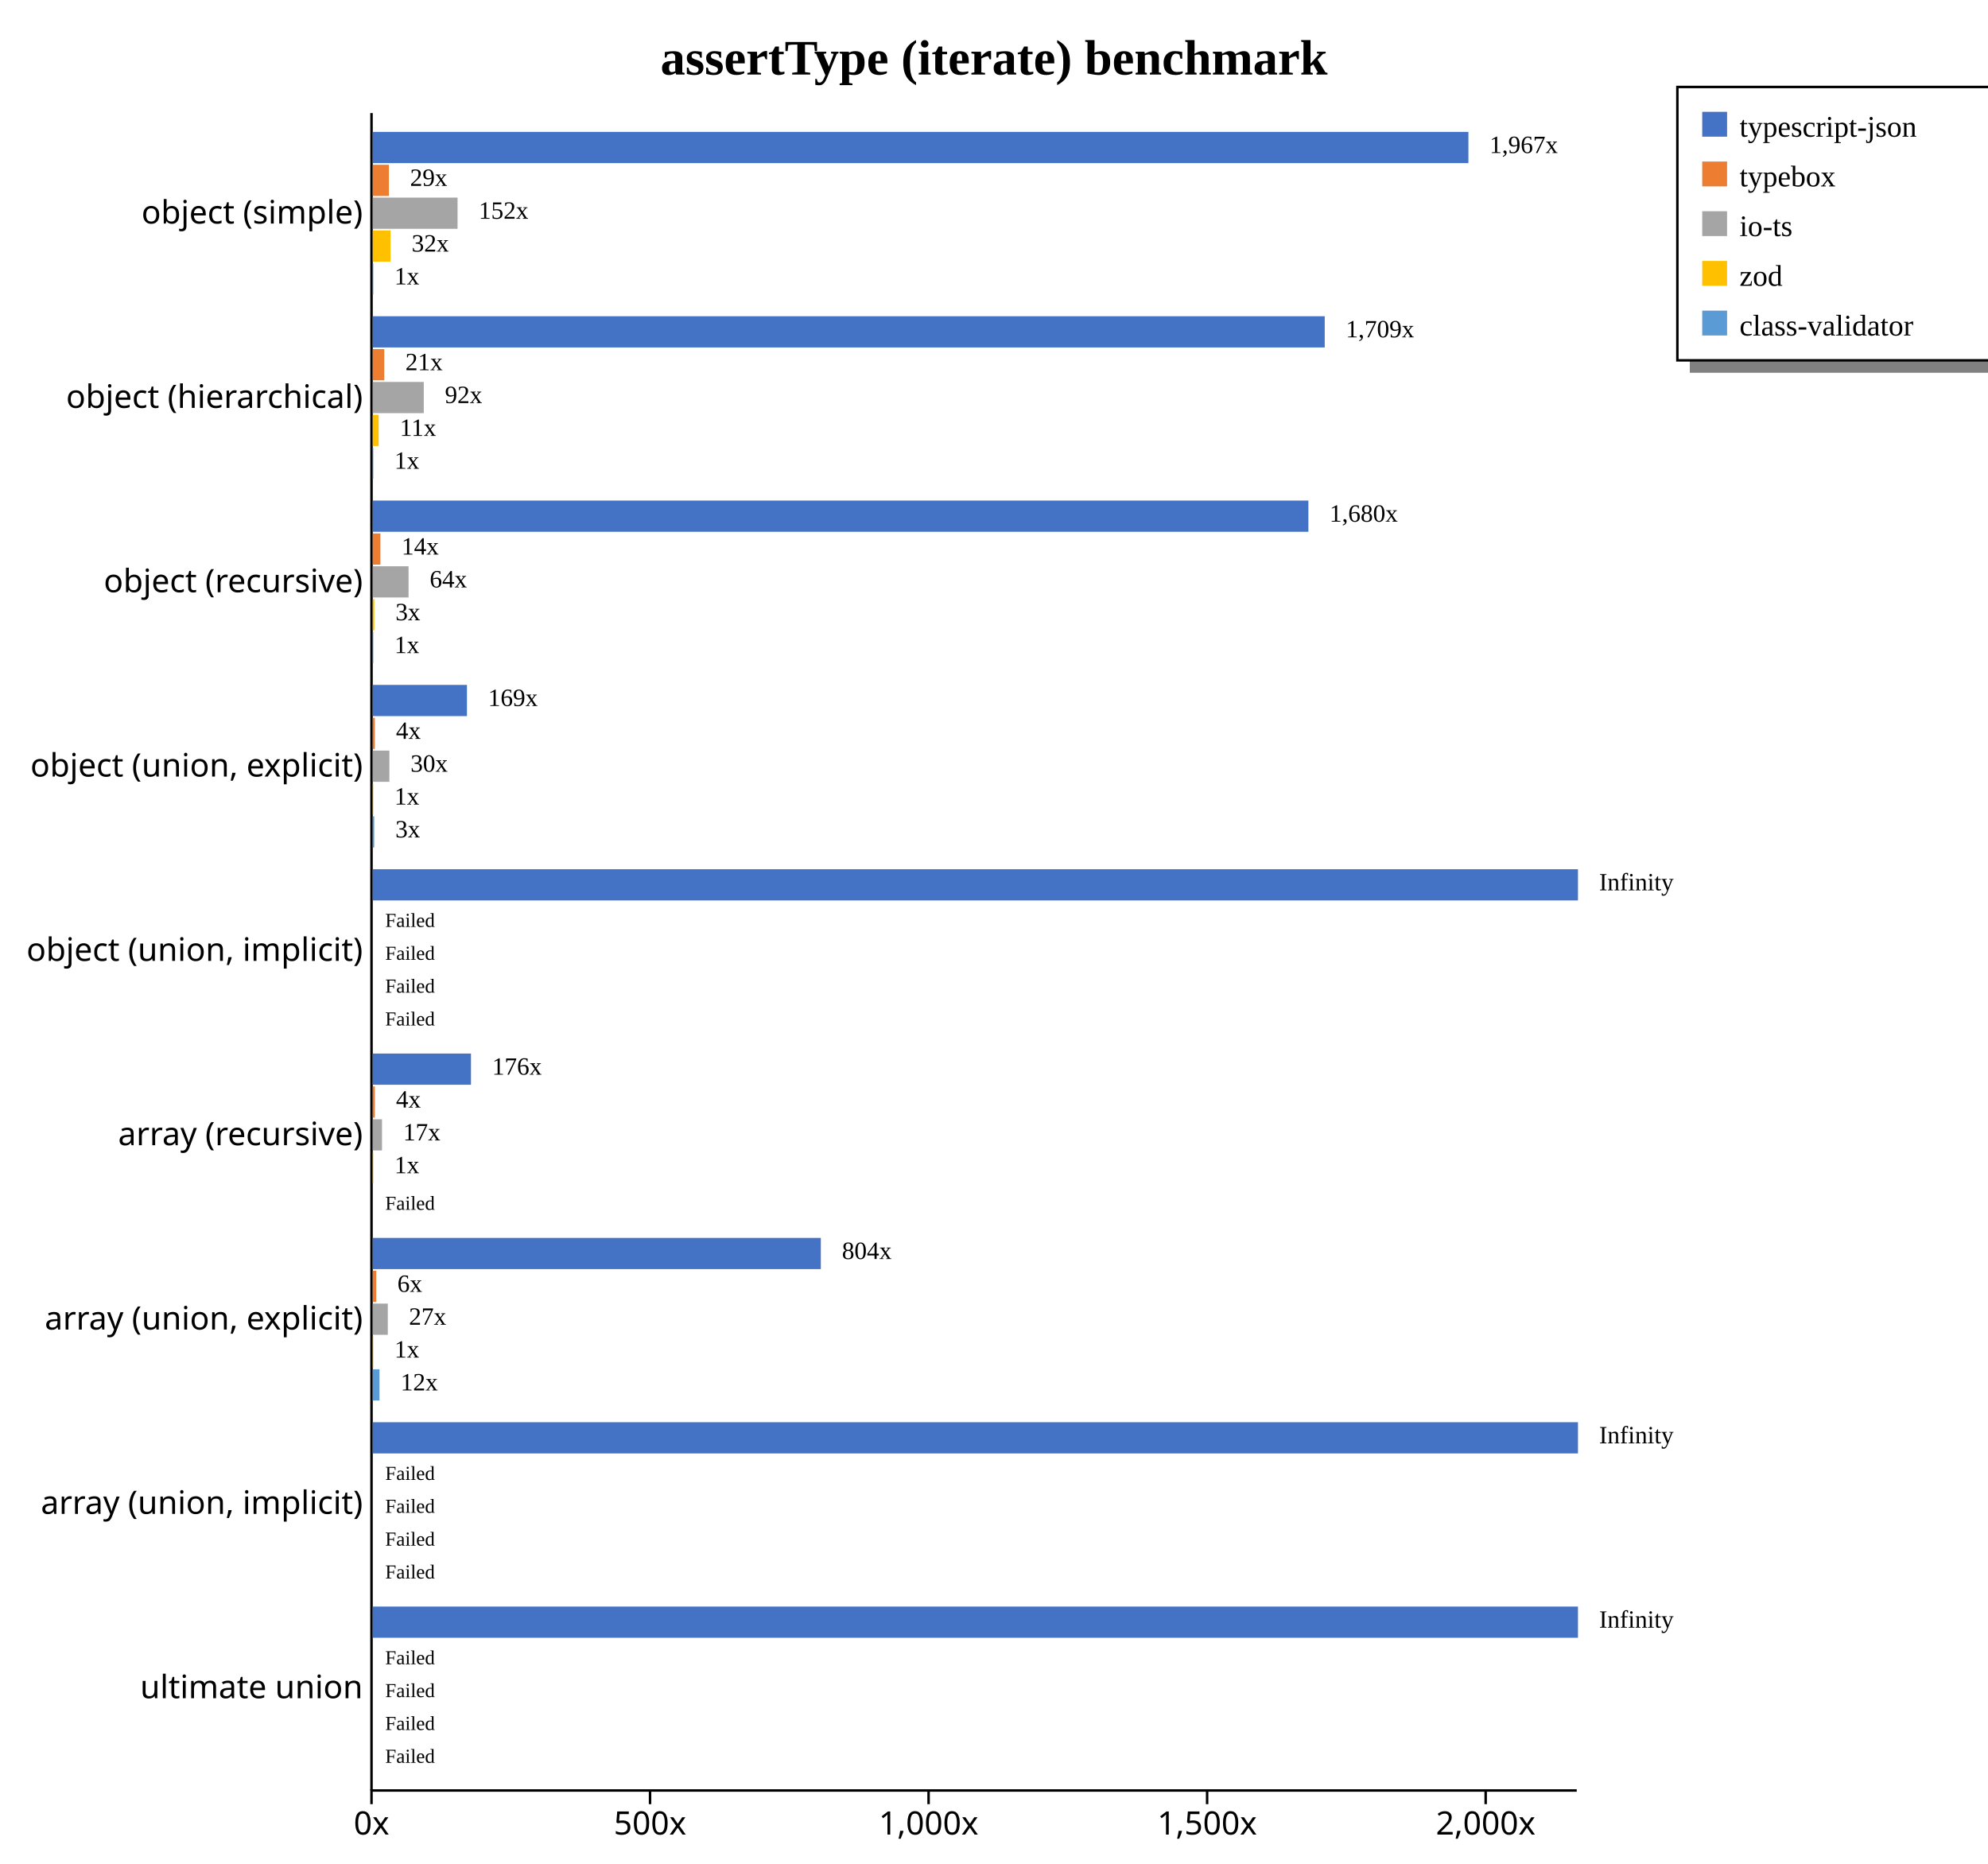
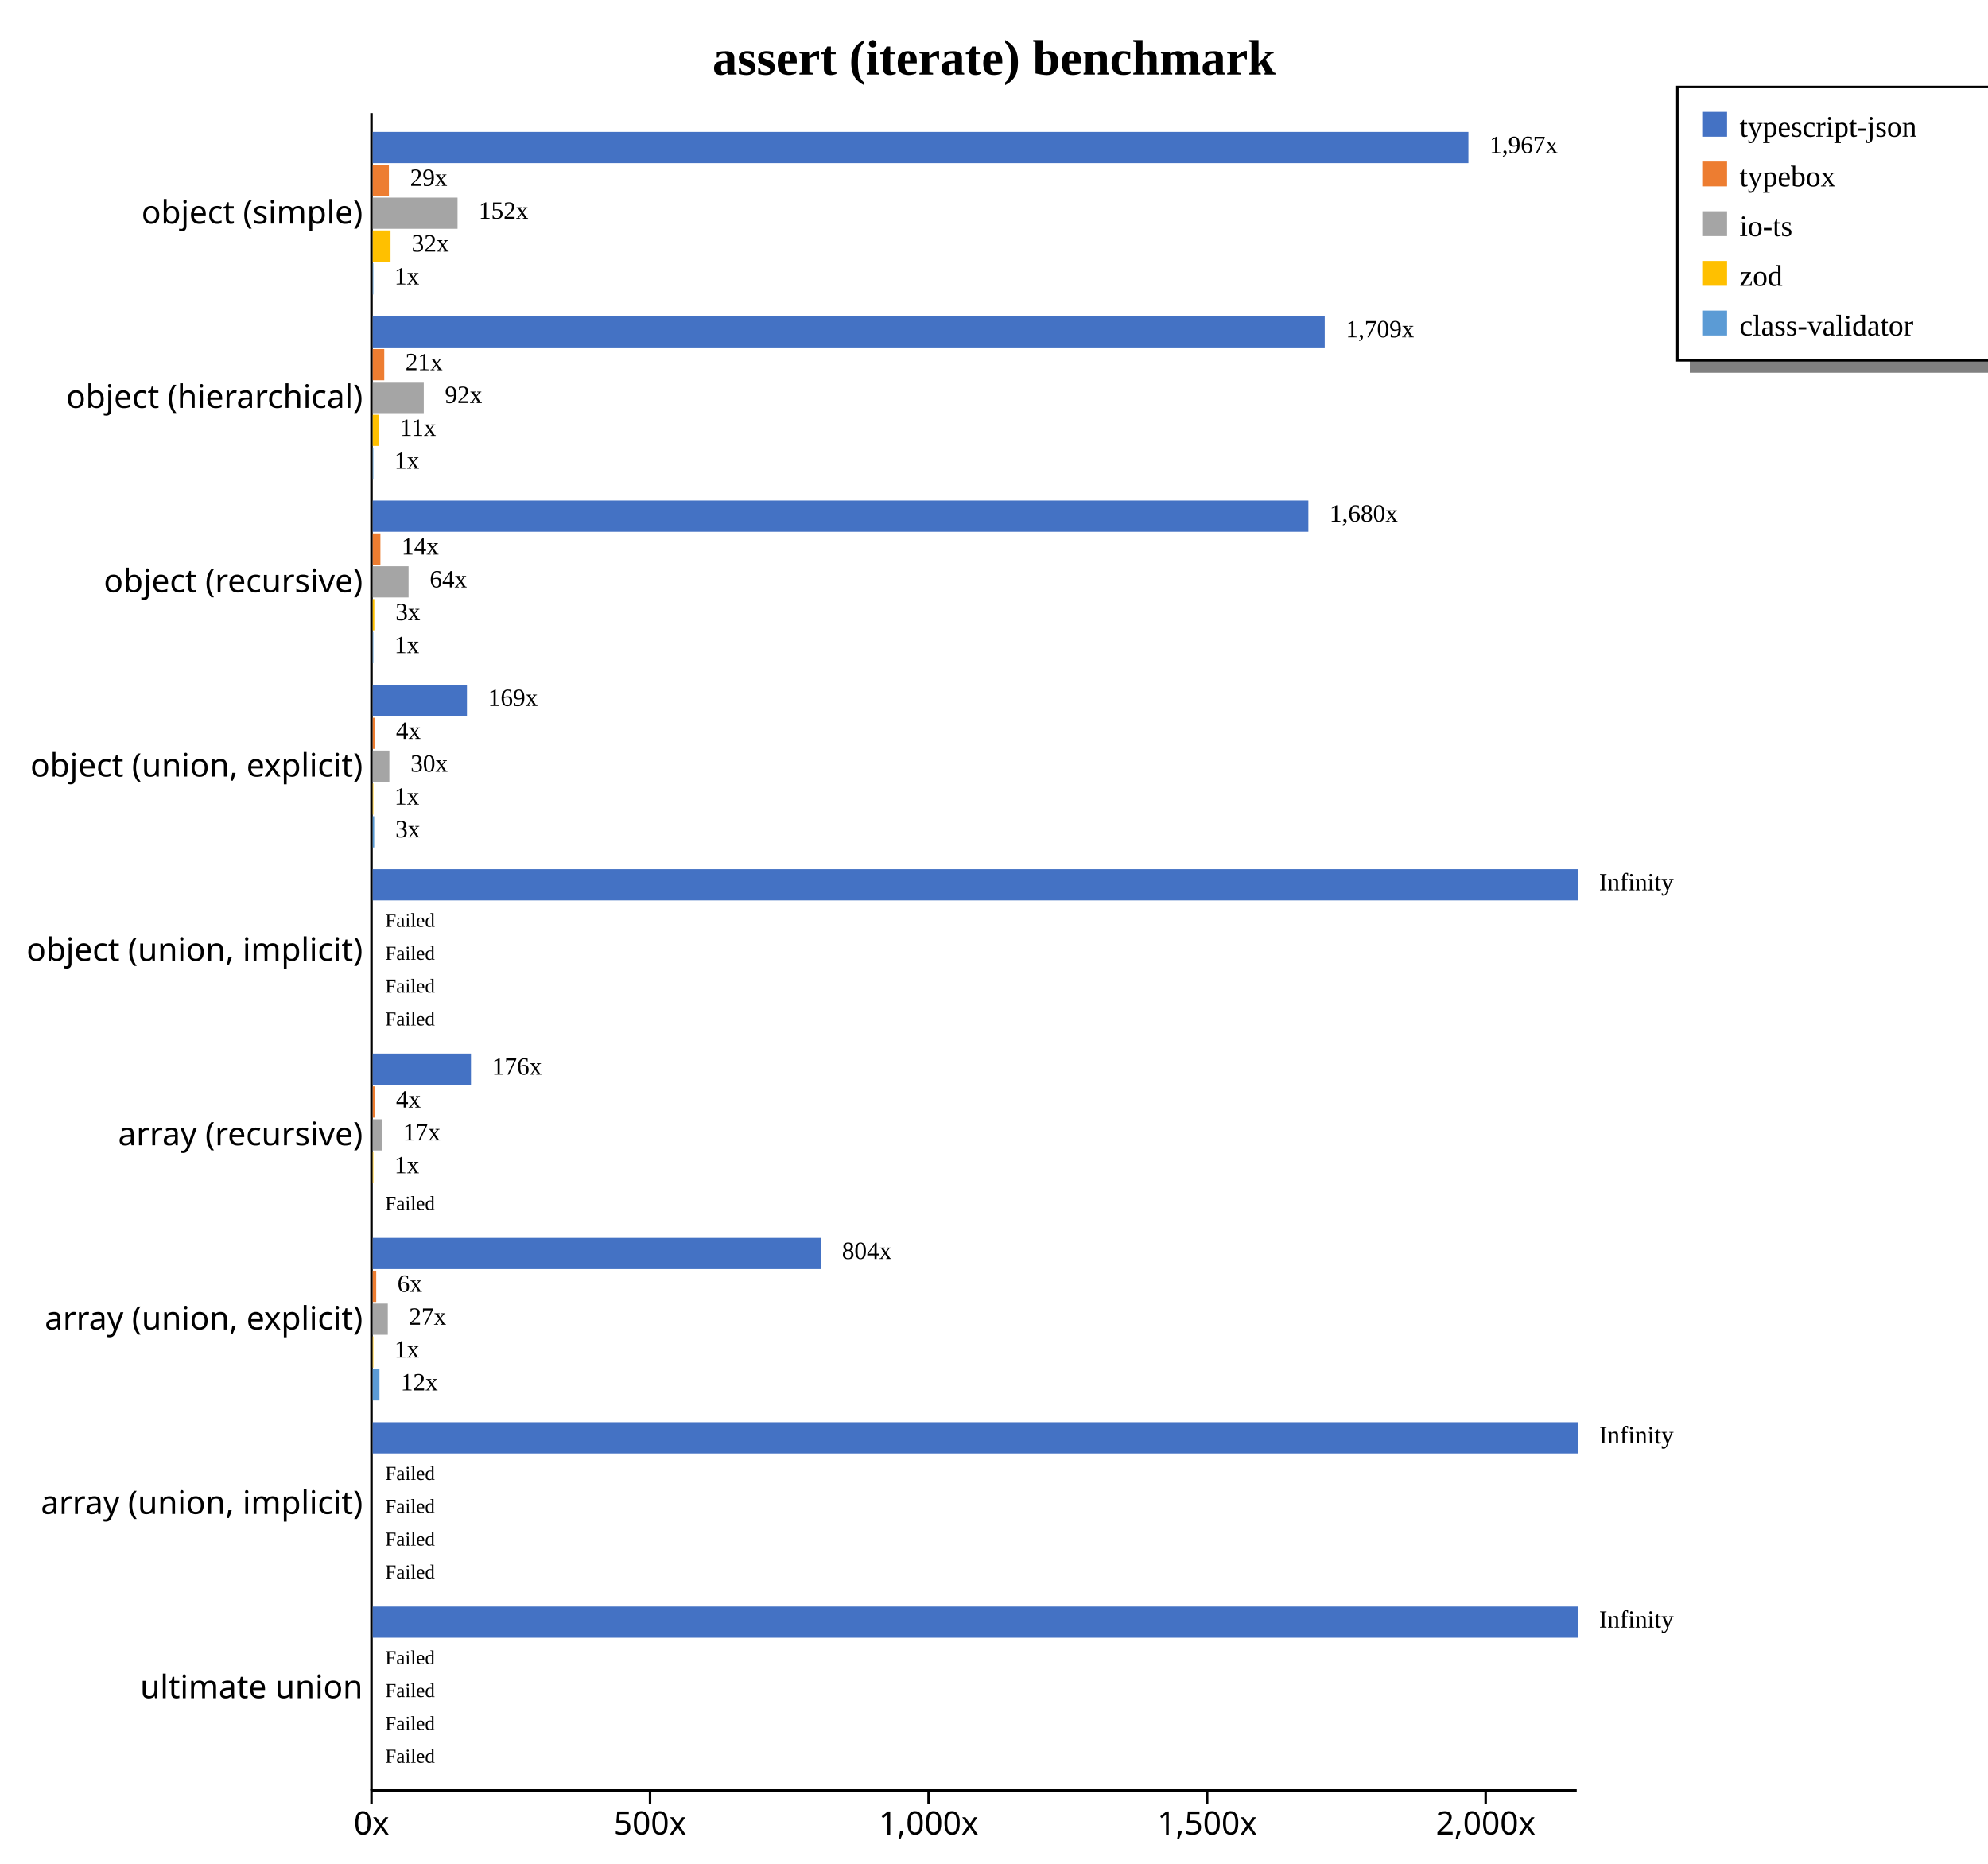
<svg xmlns="http://www.w3.org/2000/svg" width="800" height="750" style="background-color: white;">
  <g class="y axis" transform="translate(149,45)" fill="none" font-size="10" font-family="sans-serif" text-anchor="end" style="font-size: 13px;">
    <path class="domain" stroke="currentColor" d="M0.5,0.5V675.5" />
    <g class="tick" opacity="1" transform="translate(0,40.7967)" style="font-size: 13px;">
      <line stroke="currentColor" x2="0" />
      <text fill="currentColor" x="-3" dy="0.32em">object (simple)    </text>
    </g>
    <g class="tick" opacity="1" transform="translate(0,114.9725)" style="font-size: 13px;">
      <line stroke="currentColor" x2="0" />
      <text fill="currentColor" x="-3" dy="0.32em">object (hierarchical)    </text>
    </g>
    <g class="tick" opacity="1" transform="translate(0,189.1484)" style="font-size: 13px;">
      <line stroke="currentColor" x2="0" />
      <text fill="currentColor" x="-3" dy="0.32em">object (recursive)    </text>
    </g>
    <g class="tick" opacity="1" transform="translate(0,263.3242)" style="font-size: 13px;">
      <line stroke="currentColor" x2="0" />
      <text fill="currentColor" x="-3" dy="0.32em">object (union, explicit)    </text>
    </g>
    <g class="tick" opacity="1" transform="translate(0,337.5)" style="font-size: 13px;">
      <line stroke="currentColor" x2="0" />
      <text fill="currentColor" x="-3" dy="0.32em">object (union, implicit)    </text>
    </g>
    <g class="tick" opacity="1" transform="translate(0,411.6758)" style="font-size: 13px;">
      <line stroke="currentColor" x2="0" />
      <text fill="currentColor" x="-3" dy="0.32em">array (recursive)    </text>
    </g>
    <g class="tick" opacity="1" transform="translate(0,485.8516)" style="font-size: 13px;">
      <line stroke="currentColor" x2="0" />
      <text fill="currentColor" x="-3" dy="0.32em">array (union, explicit)    </text>
    </g>
    <g class="tick" opacity="1" transform="translate(0,560.0275)" style="font-size: 13px;">
      <line stroke="currentColor" x2="0" />
      <text fill="currentColor" x="-3" dy="0.32em">array (union, implicit)    </text>
    </g>
    <g class="tick" opacity="1" transform="translate(0,634.2033)" style="font-size: 13px;">
      <line stroke="currentColor" x2="0" />
      <text fill="currentColor" x="-3" dy="0.32em">ultimate union    </text>
    </g>
  </g>
  <g class="x axis" transform="translate(149,720)" fill="none" font-size="10" font-family="sans-serif" text-anchor="middle" style="font-size: 13px;">
    <path class="domain" stroke="currentColor" d="M0.5,0.5H485.5" />
    <g class="tick" opacity="1" transform="translate(0.5,0)" style="font-size: 13px;">
      <line stroke="currentColor" y2="6" />
      <text fill="currentColor" y="9" dy="0.71em">0x</text>
    </g>
    <g class="tick" opacity="1" transform="translate(112.5884,0)" style="font-size: 13px;">
      <line stroke="currentColor" y2="6" />
      <text fill="currentColor" y="9" dy="0.71em">500x</text>
    </g>
    <g class="tick" opacity="1" transform="translate(224.6767,0)" style="font-size: 13px;">
      <line stroke="currentColor" y2="6" />
      <text fill="currentColor" y="9" dy="0.71em">1,000x</text>
    </g>
    <g class="tick" opacity="1" transform="translate(336.7651,0)" style="font-size: 13px;">
      <line stroke="currentColor" y2="6" />
      <text fill="currentColor" y="9" dy="0.71em">1,500x</text>
    </g>
    <g class="tick" opacity="1" transform="translate(448.8535,0)" style="font-size: 13px;">
      <line stroke="currentColor" y2="6" />
      <text fill="currentColor" y="9" dy="0.71em">2,000x</text>
    </g>
  </g>
-   <text transform="translate(400, 30)" style="text-anchor: middle; font-size: 20px; font-weight: bold;">assertType (iterate) benchmark</text>
+   <text transform="translate(400, 30)" style="text-anchor: middle; font-size: 20px; font-weight: bold;">assert (iterate) benchmark</text>
  <rect x="680" y="145" width="200" height="5" fill="gray" />
  <rect x="675" y="35" width="200" height="110" fill="none" stroke="black" />
  <rect x="685" y="45" width="10" height="10" style="fill: #4472c4;" />
  <text x="700" y="55" style="font-size: 12px;">typescript-json</text>
  <rect x="685" y="65" width="10" height="10" style="fill: #ed7d31;" />
  <text x="700" y="75" style="font-size: 12px;">typebox</text>
  <rect x="685" y="85" width="10" height="10" style="fill: #a5a5a5;" />
  <text x="700" y="95" style="font-size: 12px;">io-ts</text>
  <rect x="685" y="105" width="10" height="10" style="fill: #ffc000;" />
  <text x="700" y="115" style="font-size: 12px;">zod</text>
  <rect x="685" y="125" width="10" height="10" style="fill: #5b9bd5;" />
  <text x="700" y="135" style="font-size: 12px;">class-validator</text>
  <g style="font-size: 13px;">
    <g style="font-size: 13px;">
      <rect x="150" y="53.079" width="440.909" height="12.558" fill="#4472c4" />
      <rect x="150" y="66.298" width="6.502" height="12.558" fill="#ed7d31" />
      <rect x="150" y="79.517" width="34.122" height="12.558" fill="#a5a5a5" />
      <rect x="150" y="92.737" width="7.155" height="12.558" fill="#ffc000" />
      <rect x="150" y="105.956" width="0.224" height="12.558" fill="#5b9bd5" />
      <text class="label" x="599.409" y="61.579" font-size="10px">1,967x</text>
      <text class="label" x="165.002" y="74.798" font-size="10px">29x</text>
      <text class="label" x="192.622" y="88.017" font-size="10px">152x</text>
      <text class="label" x="165.655" y="101.237" font-size="10px">32x</text>
      <text class="label" x="158.724" y="114.456" font-size="10px">1x</text>
      <text class="label" x="595.909" y="63.079" font-size="8px" />
      <text class="label" x="161.502" y="76.298" font-size="8px" />
      <text class="label" x="189.122" y="89.517" font-size="8px" />
      <text class="label" x="162.155" y="102.737" font-size="8px" />
      <text class="label" x="155.224" y="115.956" font-size="8px" />
    </g>
    <g style="font-size: 13px;">
      <rect x="150" y="127.254" width="383.086" height="12.558" fill="#4472c4" />
      <rect x="150" y="140.474" width="4.629" height="12.558" fill="#ed7d31" />
      <rect x="150" y="153.693" width="20.533" height="12.558" fill="#a5a5a5" />
      <rect x="150" y="166.913" width="2.377" height="12.558" fill="#ffc000" />
      <rect x="150" y="180.132" width="0.224" height="12.558" fill="#5b9bd5" />
      <text class="label" x="541.586" y="135.754" font-size="10px">1,709x</text>
      <text class="label" x="163.129" y="148.974" font-size="10px">21x</text>
      <text class="label" x="179.033" y="162.193" font-size="10px">92x</text>
      <text class="label" x="160.877" y="175.413" font-size="10px">11x</text>
      <text class="label" x="158.724" y="188.632" font-size="10px">1x</text>
      <text class="label" x="538.086" y="137.254" font-size="8px" />
      <text class="label" x="159.629" y="150.474" font-size="8px" />
      <text class="label" x="175.533" y="163.693" font-size="8px" />
      <text class="label" x="157.377" y="176.913" font-size="8px" />
      <text class="label" x="155.224" y="190.132" font-size="8px" />
    </g>
    <g style="font-size: 13px;">
      <rect x="150" y="201.43" width="376.513" height="12.558" fill="#4472c4" />
      <rect x="150" y="214.65" width="3.085" height="12.558" fill="#ed7d31" />
      <rect x="150" y="227.869" width="14.409" height="12.558" fill="#a5a5a5" />
      <rect x="150" y="241.089" width="0.631" height="12.558" fill="#ffc000" />
      <rect x="150" y="254.308" width="0.224" height="12.558" fill="#5b9bd5" />
      <text class="label" x="535.013" y="209.93" font-size="10px">1,680x</text>
      <text class="label" x="161.585" y="223.15" font-size="10px">14x</text>
      <text class="label" x="172.909" y="236.369" font-size="10px">64x</text>
      <text class="label" x="159.131" y="249.589" font-size="10px">3x</text>
      <text class="label" x="158.724" y="262.808" font-size="10px">1x</text>
      <text class="label" x="531.513" y="211.43" font-size="8px" />
      <text class="label" x="158.085" y="224.65" font-size="8px" />
      <text class="label" x="169.409" y="237.869" font-size="8px" />
      <text class="label" x="155.631" y="251.089" font-size="8px" />
      <text class="label" x="155.224" y="264.308" font-size="8px" />
    </g>
    <g style="font-size: 13px;">
      <rect x="150" y="275.606" width="37.909" height="12.558" fill="#4472c4" />
      <rect x="150" y="288.825" width="0.836" height="12.558" fill="#ed7d31" />
      <rect x="150" y="302.045" width="6.69" height="12.558" fill="#a5a5a5" />
      <rect x="150" y="315.264" width="0.224" height="12.558" fill="#ffc000" />
      <rect x="150" y="328.484" width="0.587" height="12.558" fill="#5b9bd5" />
      <text class="label" x="196.409" y="284.106" font-size="10px">169x</text>
      <text class="label" x="159.336" y="297.325" font-size="10px">4x</text>
      <text class="label" x="165.19" y="310.545" font-size="10px">30x</text>
      <text class="label" x="158.724" y="323.764" font-size="10px">1x</text>
      <text class="label" x="159.087" y="336.984" font-size="10px">3x</text>
      <text class="label" x="192.909" y="285.606" font-size="8px" />
      <text class="label" x="155.836" y="298.825" font-size="8px" />
      <text class="label" x="161.69" y="312.045" font-size="8px" />
      <text class="label" x="155.224" y="325.264" font-size="8px" />
      <text class="label" x="155.587" y="338.484" font-size="8px" />
    </g>
    <g style="font-size: 13px;">
      <rect x="150" y="349.782" width="485" height="12.558" fill="#4472c4" />
      <rect x="150" y="363.001" width="0" height="12.558" fill="#ed7d31" />
      <rect x="150" y="376.221" width="0" height="12.558" fill="#a5a5a5" />
      <rect x="150" y="389.44" width="0" height="12.558" fill="#ffc000" />
      <rect x="150" y="402.66" width="0" height="12.558" fill="#5b9bd5" />
      <text class="label" x="643.5" y="358.282" font-size="10px">Infinity</text>
      <text class="label" x="158.5" y="371.501" font-size="10px" />
      <text class="label" x="158.5" y="384.721" font-size="10px" />
      <text class="label" x="158.5" y="397.94" font-size="10px" />
      <text class="label" x="158.5" y="411.16" font-size="10px" />
      <text class="label" x="640" y="359.782" font-size="8px" />
      <text class="label" x="155" y="373.001" font-size="8px">Failed</text>
      <text class="label" x="155" y="386.221" font-size="8px">Failed</text>
      <text class="label" x="155" y="399.44" font-size="8px">Failed</text>
      <text class="label" x="155" y="412.66" font-size="8px">Failed</text>
    </g>
    <g style="font-size: 13px;">
      <rect x="150" y="423.958" width="39.526" height="12.558" fill="#4472c4" />
      <rect x="150" y="437.177" width="0.845" height="12.558" fill="#ed7d31" />
      <rect x="150" y="450.397" width="3.728" height="12.558" fill="#a5a5a5" />
      <rect x="150" y="463.616" width="0.224" height="12.558" fill="#ffc000" />
      <rect x="150" y="476.835" width="0" height="12.558" fill="#5b9bd5" />
      <text class="label" x="198.026" y="432.458" font-size="10px">176x</text>
      <text class="label" x="159.345" y="445.677" font-size="10px">4x</text>
      <text class="label" x="162.228" y="458.897" font-size="10px">17x</text>
      <text class="label" x="158.724" y="472.116" font-size="10px">1x</text>
      <text class="label" x="158.5" y="485.335" font-size="10px" />
      <text class="label" x="194.526" y="433.958" font-size="8px" />
      <text class="label" x="155.845" y="447.177" font-size="8px" />
      <text class="label" x="158.728" y="460.397" font-size="8px" />
      <text class="label" x="155.224" y="473.616" font-size="8px" />
      <text class="label" x="155" y="486.835" font-size="8px">Failed</text>
    </g>
    <g style="font-size: 13px;">
      <rect x="150" y="498.134" width="180.318" height="12.558" fill="#4472c4" />
      <rect x="150" y="511.353" width="1.401" height="12.558" fill="#ed7d31" />
      <rect x="150" y="524.572" width="6.058" height="12.558" fill="#a5a5a5" />
      <rect x="150" y="537.792" width="0.224" height="12.558" fill="#ffc000" />
      <rect x="150" y="551.011" width="2.705" height="12.558" fill="#5b9bd5" />
      <text class="label" x="338.818" y="506.634" font-size="10px">804x</text>
      <text class="label" x="159.901" y="519.853" font-size="10px">6x</text>
      <text class="label" x="164.558" y="533.072" font-size="10px">27x</text>
      <text class="label" x="158.724" y="546.292" font-size="10px">1x</text>
      <text class="label" x="161.205" y="559.511" font-size="10px">12x</text>
      <text class="label" x="335.318" y="508.134" font-size="8px" />
      <text class="label" x="156.401" y="521.353" font-size="8px" />
      <text class="label" x="161.058" y="534.572" font-size="8px" />
      <text class="label" x="155.224" y="547.792" font-size="8px" />
      <text class="label" x="157.705" y="561.011" font-size="8px" />
    </g>
    <g style="font-size: 13px;">
      <rect x="150" y="572.309" width="485" height="12.558" fill="#4472c4" />
      <rect x="150" y="585.529" width="0" height="12.558" fill="#ed7d31" />
      <rect x="150" y="598.748" width="0" height="12.558" fill="#a5a5a5" />
      <rect x="150" y="611.968" width="0" height="12.558" fill="#ffc000" />
      <rect x="150" y="625.187" width="0" height="12.558" fill="#5b9bd5" />
      <text class="label" x="643.5" y="580.809" font-size="10px">Infinity</text>
      <text class="label" x="158.5" y="594.029" font-size="10px" />
      <text class="label" x="158.5" y="607.248" font-size="10px" />
      <text class="label" x="158.5" y="620.468" font-size="10px" />
      <text class="label" x="158.5" y="633.687" font-size="10px" />
      <text class="label" x="640" y="582.309" font-size="8px" />
      <text class="label" x="155" y="595.529" font-size="8px">Failed</text>
      <text class="label" x="155" y="608.748" font-size="8px">Failed</text>
      <text class="label" x="155" y="621.968" font-size="8px">Failed</text>
      <text class="label" x="155" y="635.187" font-size="8px">Failed</text>
    </g>
    <g style="font-size: 13px;">
      <rect x="150" y="646.485" width="485" height="12.558" fill="#4472c4" />
      <rect x="150" y="659.705" width="0" height="12.558" fill="#ed7d31" />
      <rect x="150" y="672.924" width="0" height="12.558" fill="#a5a5a5" />
      <rect x="150" y="686.144" width="0" height="12.558" fill="#ffc000" />
      <rect x="150" y="699.363" width="0" height="12.558" fill="#5b9bd5" />
      <text class="label" x="643.5" y="654.985" font-size="10px">Infinity</text>
      <text class="label" x="158.5" y="668.205" font-size="10px" />
      <text class="label" x="158.5" y="681.424" font-size="10px" />
      <text class="label" x="158.5" y="694.644" font-size="10px" />
      <text class="label" x="158.5" y="707.863" font-size="10px" />
      <text class="label" x="640" y="656.485" font-size="8px" />
      <text class="label" x="155" y="669.705" font-size="8px">Failed</text>
      <text class="label" x="155" y="682.924" font-size="8px">Failed</text>
      <text class="label" x="155" y="696.144" font-size="8px">Failed</text>
      <text class="label" x="155" y="709.363" font-size="8px">Failed</text>
    </g>
  </g>
</svg>
